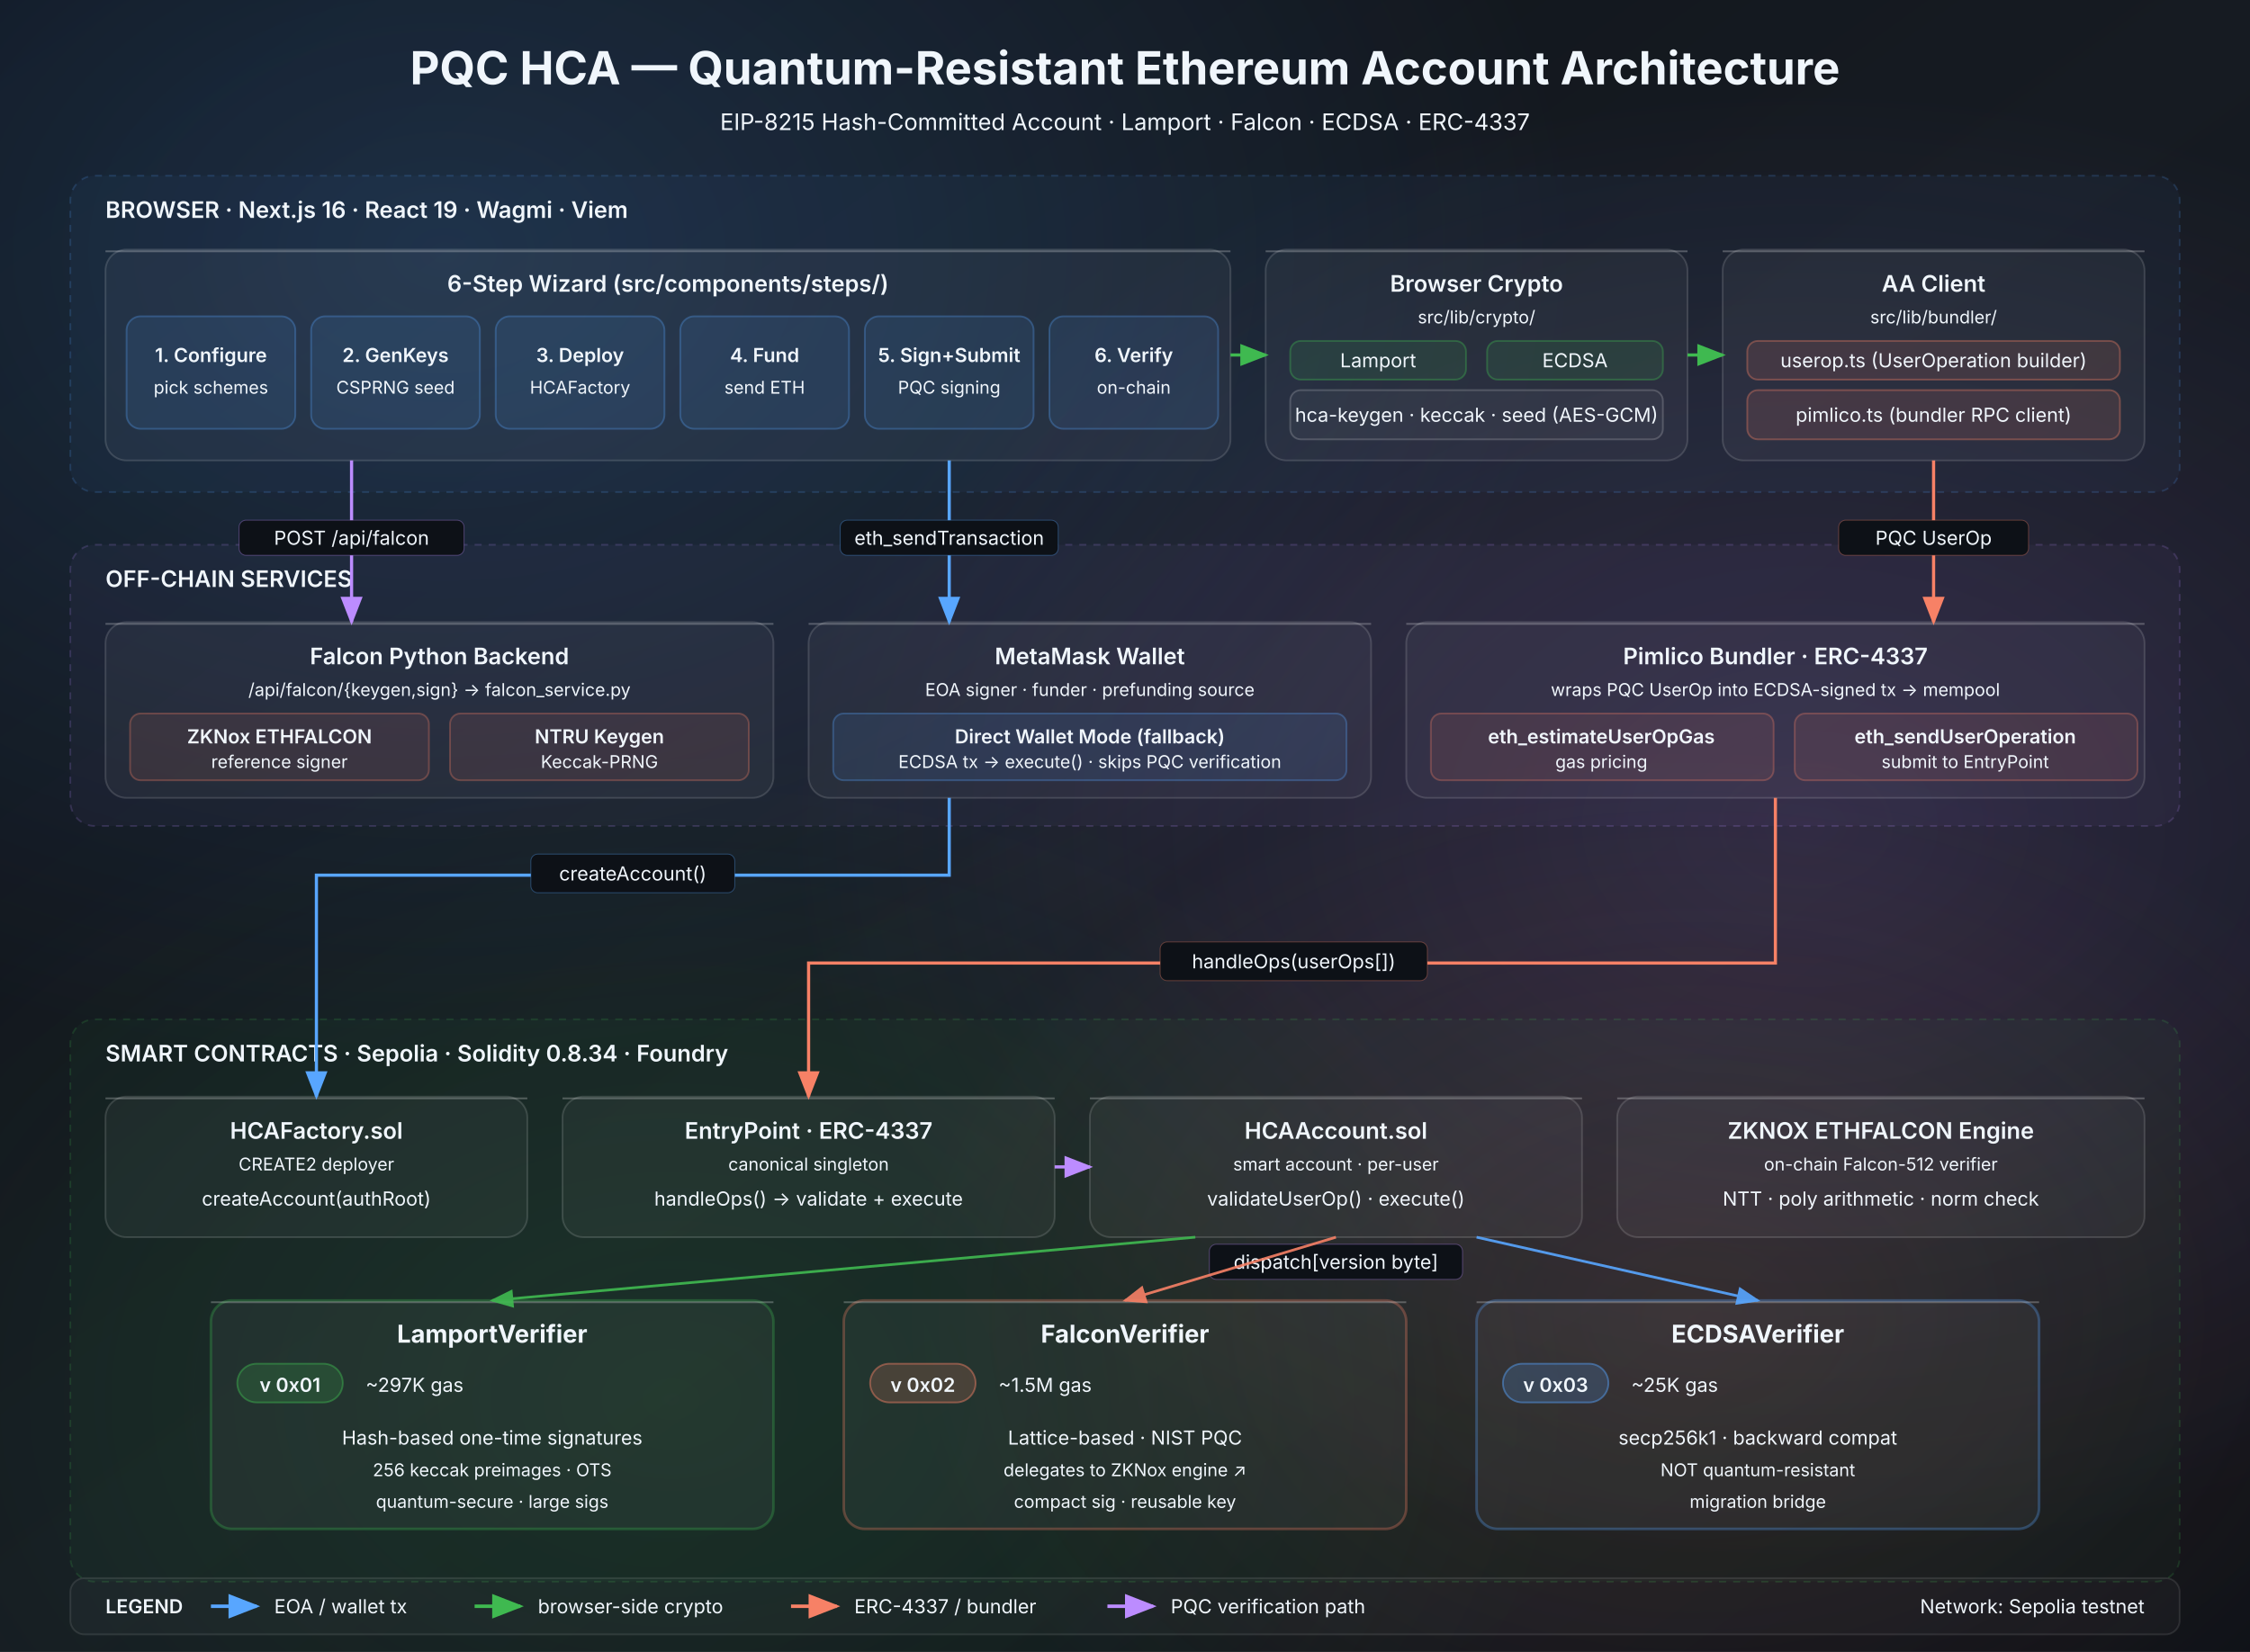
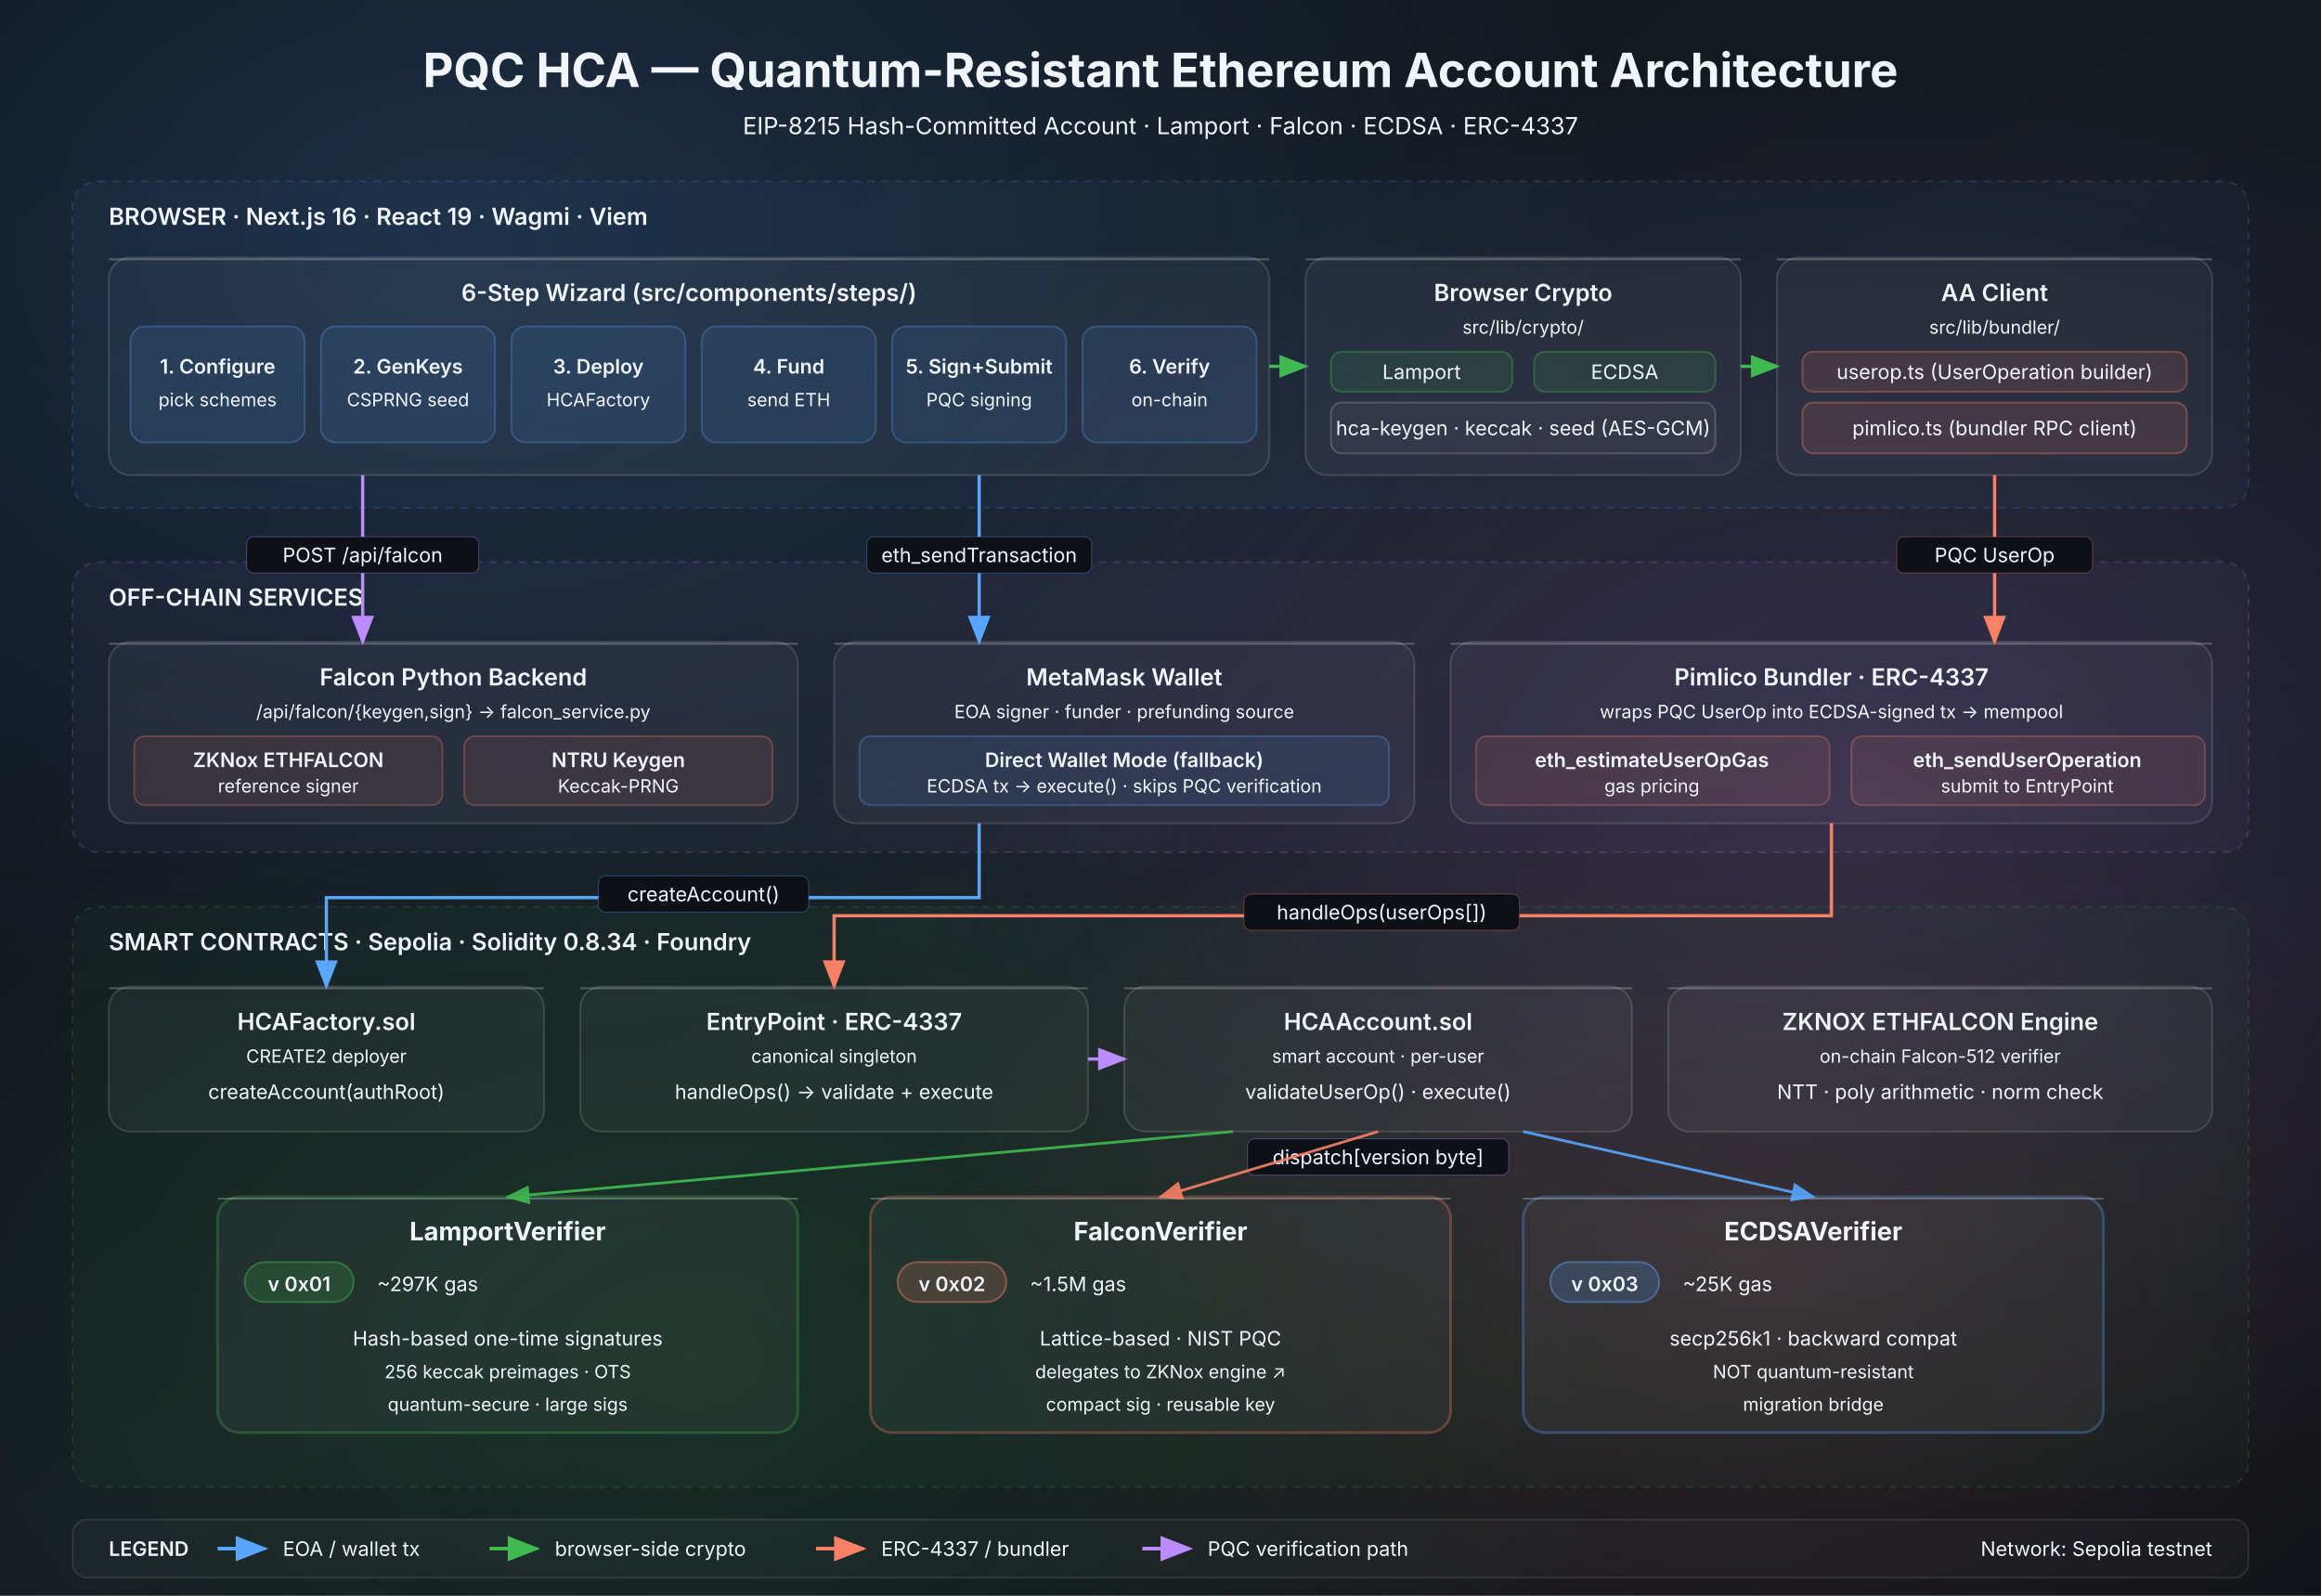
- <svg xmlns="http://www.w3.org/2000/svg" viewBox="0 0 1280 940" width="1280" height="940">
+ <svg xmlns="http://www.w3.org/2000/svg" viewBox="0 0 1280 880" width="1280" height="880">
  <style>text { font-family: -apple-system, BlinkMacSystemFont, "SF Pro Display", "Inter", sans-serif; fill: #f0f6fc; }</style>
  <defs>
    <linearGradient id="bg" x1="0%" y1="0%" x2="100%" y2="100%">
      <stop offset="0%" stop-color="#0d1117" />
      <stop offset="50%" stop-color="#161b22" />
      <stop offset="100%" stop-color="#0d1117" />
    </linearGradient>
    <radialGradient id="glow-blue" cx="20%" cy="15%" r="50%">
      <stop offset="0%" stop-color="rgba(88,166,255,0.18)" />
      <stop offset="100%" stop-color="rgba(88,166,255,0)" />
    </radialGradient>
    <radialGradient id="glow-purple" cx="80%" cy="50%" r="45%">
      <stop offset="0%" stop-color="rgba(188,140,255,0.16)" />
      <stop offset="100%" stop-color="rgba(188,140,255,0)" />
    </radialGradient>
    <radialGradient id="glow-green" cx="30%" cy="85%" r="40%">
      <stop offset="0%" stop-color="rgba(63,185,80,0.12)" />
      <stop offset="100%" stop-color="rgba(63,185,80,0)" />
    </radialGradient>
    <radialGradient id="glow-orange" cx="75%" cy="80%" r="35%">
      <stop offset="0%" stop-color="rgba(247,129,102,0.12)" />
      <stop offset="100%" stop-color="rgba(247,129,102,0)" />
    </radialGradient>
    <linearGradient id="text-grad" x1="0%" y1="0%" x2="100%" y2="0%">
      <stop offset="0%" stop-color="#58a6ff" />
      <stop offset="100%" stop-color="#bc8cff" />
    </linearGradient>
    <linearGradient id="text-grad-green" x1="0%" y1="0%" x2="100%" y2="0%">
      <stop offset="0%" stop-color="#3fb950" />
      <stop offset="100%" stop-color="#58a6ff" />
    </linearGradient>
    <linearGradient id="text-grad-orange" x1="0%" y1="0%" x2="100%" y2="0%">
      <stop offset="0%" stop-color="#f78166" />
      <stop offset="100%" stop-color="#bc8cff" />
    </linearGradient>
    <marker id="arrow-blue" markerWidth="9" markerHeight="7" refX="8" refY="3.5" orient="auto">
      <polygon points="0 0, 9 3.5, 0 7" fill="#58a6ff" />
    </marker>
    <marker id="arrow-purple" markerWidth="9" markerHeight="7" refX="8" refY="3.5" orient="auto">
      <polygon points="0 0, 9 3.5, 0 7" fill="#bc8cff" />
    </marker>
    <marker id="arrow-green" markerWidth="9" markerHeight="7" refX="8" refY="3.5" orient="auto">
      <polygon points="0 0, 9 3.5, 0 7" fill="#3fb950" />
    </marker>
    <marker id="arrow-orange" markerWidth="9" markerHeight="7" refX="8" refY="3.5" orient="auto">
      <polygon points="0 0, 9 3.5, 0 7" fill="#f78166" />
    </marker>
  </defs>
-   <rect width="1280" height="940" fill="url(#bg)" />
-   <rect width="1280" height="940" fill="url(#glow-blue)" />
-   <rect width="1280" height="940" fill="url(#glow-purple)" />
-   <rect width="1280" height="940" fill="url(#glow-green)" />
-   <rect width="1280" height="940" fill="url(#glow-orange)" />
+   <rect width="1280" height="880" fill="url(#bg)" />
+   <rect width="1280" height="880" fill="url(#glow-blue)" />
+   <rect width="1280" height="880" fill="url(#glow-purple)" />
+   <rect width="1280" height="880" fill="url(#glow-green)" />
+   <rect width="1280" height="880" fill="url(#glow-orange)" />
  <text x="640" y="48" text-anchor="middle" font-size="26" font-weight="700" fill="url(#text-grad)">PQC HCA — Quantum-Resistant Ethereum Account Architecture</text>
  <text x="640" y="74" text-anchor="middle" font-size="13" fill="#8b949e">EIP-8215 Hash-Committed Account · Lamport · Falcon · ECDSA · ERC-4337</text>
  <rect x="40" y="100" width="1200" height="180" rx="14" fill="rgba(88,166,255,0.04)" stroke="rgba(88,166,255,0.18)" stroke-width="1" stroke-dasharray="4,4" />
  <text x="60" y="124" font-size="13" font-weight="600" fill="#58a6ff">BROWSER · Next.js 16 · React 19 · Wagmi · Viem</text>
  <rect x="60" y="142" width="640" height="120" rx="12" fill="rgba(255,255,255,0.04)" stroke="rgba(255,255,255,0.14)" stroke-width="1" />
  <line x1="60" y1="143" x2="700" y2="143" stroke="rgba(255,255,255,0.25)" stroke-width="1" />
  <text x="380" y="166" text-anchor="middle" font-size="13" font-weight="600" fill="url(#text-grad)">6-Step Wizard (src/components/steps/)</text>
  <rect x="72" y="180" width="96" height="64" rx="8" fill="rgba(88,166,255,0.10)" stroke="rgba(88,166,255,0.30)" stroke-width="1" />
  <text x="120" y="206" text-anchor="middle" font-size="11" font-weight="600" fill="#f0f6fc">1. Configure</text>
  <text x="120" y="224" text-anchor="middle" font-size="10" fill="#8b949e">pick schemes</text>
  <rect x="177" y="180" width="96" height="64" rx="8" fill="rgba(88,166,255,0.10)" stroke="rgba(88,166,255,0.30)" stroke-width="1" />
  <text x="225" y="206" text-anchor="middle" font-size="11" font-weight="600" fill="#f0f6fc">2. GenKeys</text>
  <text x="225" y="224" text-anchor="middle" font-size="10" fill="#8b949e">CSPRNG seed</text>
  <rect x="282" y="180" width="96" height="64" rx="8" fill="rgba(88,166,255,0.10)" stroke="rgba(88,166,255,0.30)" stroke-width="1" />
  <text x="330" y="206" text-anchor="middle" font-size="11" font-weight="600" fill="#f0f6fc">3. Deploy</text>
  <text x="330" y="224" text-anchor="middle" font-size="10" fill="#8b949e">HCAFactory</text>
  <rect x="387" y="180" width="96" height="64" rx="8" fill="rgba(88,166,255,0.10)" stroke="rgba(88,166,255,0.30)" stroke-width="1" />
  <text x="435" y="206" text-anchor="middle" font-size="11" font-weight="600" fill="#f0f6fc">4. Fund</text>
  <text x="435" y="224" text-anchor="middle" font-size="10" fill="#8b949e">send ETH</text>
  <rect x="492" y="180" width="96" height="64" rx="8" fill="rgba(88,166,255,0.10)" stroke="rgba(88,166,255,0.30)" stroke-width="1" />
  <text x="540" y="206" text-anchor="middle" font-size="11" font-weight="600" fill="#f0f6fc">5. Sign+Submit</text>
  <text x="540" y="224" text-anchor="middle" font-size="10" fill="#8b949e">PQC signing</text>
  <rect x="597" y="180" width="96" height="64" rx="8" fill="rgba(88,166,255,0.10)" stroke="rgba(88,166,255,0.30)" stroke-width="1" />
  <text x="645" y="206" text-anchor="middle" font-size="11" font-weight="600" fill="#f0f6fc">6. Verify</text>
  <text x="645" y="224" text-anchor="middle" font-size="10" fill="#8b949e">on-chain</text>
  <rect x="720" y="142" width="240" height="120" rx="12" fill="rgba(255,255,255,0.04)" stroke="rgba(255,255,255,0.14)" stroke-width="1" />
  <line x1="720" y1="143" x2="960" y2="143" stroke="rgba(255,255,255,0.25)" stroke-width="1" />
  <text x="840" y="166" text-anchor="middle" font-size="13" font-weight="600" fill="url(#text-grad-green)">Browser Crypto</text>
  <text x="840" y="184" text-anchor="middle" font-size="10" fill="#8b949e">src/lib/crypto/</text>
  <rect x="734" y="194" width="100" height="22" rx="6" fill="rgba(63,185,80,0.12)" stroke="rgba(63,185,80,0.35)" />
  <text x="784" y="209" text-anchor="middle" font-size="11" fill="#f0f6fc">Lamport</text>
  <rect x="846" y="194" width="100" height="22" rx="6" fill="rgba(63,185,80,0.12)" stroke="rgba(63,185,80,0.35)" />
  <text x="896" y="209" text-anchor="middle" font-size="11" fill="#f0f6fc">ECDSA</text>
  <rect x="734" y="222" width="212" height="28" rx="6" fill="rgba(255,255,255,0.04)" stroke="rgba(255,255,255,0.18)" />
  <text x="840" y="240" text-anchor="middle" font-size="11" fill="#8b949e">hca-keygen · keccak · seed (AES-GCM)</text>
  <rect x="980" y="142" width="240" height="120" rx="12" fill="rgba(255,255,255,0.04)" stroke="rgba(255,255,255,0.14)" stroke-width="1" />
  <line x1="980" y1="143" x2="1220" y2="143" stroke="rgba(255,255,255,0.25)" stroke-width="1" />
  <text x="1100" y="166" text-anchor="middle" font-size="13" font-weight="600" fill="url(#text-grad-orange)">AA Client</text>
  <text x="1100" y="184" text-anchor="middle" font-size="10" fill="#8b949e">src/lib/bundler/</text>
  <rect x="994" y="194" width="212" height="22" rx="6" fill="rgba(247,129,102,0.12)" stroke="rgba(247,129,102,0.35)" />
  <text x="1100" y="209" text-anchor="middle" font-size="11" fill="#f0f6fc">userop.ts (UserOperation builder)</text>
  <rect x="994" y="222" width="212" height="28" rx="6" fill="rgba(247,129,102,0.12)" stroke="rgba(247,129,102,0.35)" />
  <text x="1100" y="240" text-anchor="middle" font-size="11" fill="#f0f6fc">pimlico.ts (bundler RPC client)</text>
  <rect x="40" y="310" width="1200" height="160" rx="14" fill="rgba(188,140,255,0.04)" stroke="rgba(188,140,255,0.18)" stroke-width="1" stroke-dasharray="4,4" />
  <text x="60" y="334" font-size="13" font-weight="600" fill="#bc8cff">OFF-CHAIN SERVICES</text>
  <rect x="60" y="354" width="380" height="100" rx="12" fill="rgba(255,255,255,0.04)" stroke="rgba(255,255,255,0.14)" stroke-width="1" />
  <line x1="60" y1="355" x2="440" y2="355" stroke="rgba(255,255,255,0.25)" stroke-width="1" />
  <text x="250" y="378" text-anchor="middle" font-size="13" font-weight="600" fill="url(#text-grad-orange)">Falcon Python Backend</text>
  <text x="250" y="396" text-anchor="middle" font-size="10" fill="#8b949e">/api/falcon/{keygen,sign} → falcon_service.py</text>
  <rect x="74" y="406" width="170" height="38" rx="6" fill="rgba(247,129,102,0.10)" stroke="rgba(247,129,102,0.30)" />
  <text x="159" y="423" text-anchor="middle" font-size="11" font-weight="600" fill="#f0f6fc">ZKNox ETHFALCON</text>
  <text x="159" y="437" text-anchor="middle" font-size="10" fill="#8b949e">reference signer</text>
  <rect x="256" y="406" width="170" height="38" rx="6" fill="rgba(247,129,102,0.10)" stroke="rgba(247,129,102,0.30)" />
  <text x="341" y="423" text-anchor="middle" font-size="11" font-weight="600" fill="#f0f6fc">NTRU Keygen</text>
  <text x="341" y="437" text-anchor="middle" font-size="10" fill="#8b949e">Keccak-PRNG</text>
  <rect x="460" y="354" width="320" height="100" rx="12" fill="rgba(255,255,255,0.04)" stroke="rgba(255,255,255,0.14)" stroke-width="1" />
  <line x1="460" y1="355" x2="780" y2="355" stroke="rgba(255,255,255,0.25)" stroke-width="1" />
  <text x="620" y="378" text-anchor="middle" font-size="13" font-weight="600" fill="url(#text-grad)">MetaMask Wallet</text>
  <text x="620" y="396" text-anchor="middle" font-size="10" fill="#8b949e">EOA signer · funder · prefunding source</text>
  <rect x="474" y="406" width="292" height="38" rx="6" fill="rgba(88,166,255,0.10)" stroke="rgba(88,166,255,0.30)" />
  <text x="620" y="423" text-anchor="middle" font-size="11" font-weight="600" fill="#f0f6fc">Direct Wallet Mode (fallback)</text>
  <text x="620" y="437" text-anchor="middle" font-size="10" fill="#8b949e">ECDSA tx → execute() · skips PQC verification</text>
  <rect x="800" y="354" width="420" height="100" rx="12" fill="rgba(255,255,255,0.04)" stroke="rgba(255,255,255,0.14)" stroke-width="1" />
  <line x1="800" y1="355" x2="1220" y2="355" stroke="rgba(255,255,255,0.25)" stroke-width="1" />
  <text x="1010" y="378" text-anchor="middle" font-size="13" font-weight="600" fill="url(#text-grad-orange)">Pimlico Bundler  ·  ERC-4337</text>
  <text x="1010" y="396" text-anchor="middle" font-size="10" fill="#8b949e">wraps PQC UserOp into ECDSA-signed tx → mempool</text>
  <rect x="814" y="406" width="195" height="38" rx="6" fill="rgba(247,129,102,0.10)" stroke="rgba(247,129,102,0.30)" />
  <text x="911" y="423" text-anchor="middle" font-size="11" font-weight="600" fill="#f0f6fc">eth_estimateUserOpGas</text>
  <text x="911" y="437" text-anchor="middle" font-size="10" fill="#8b949e">gas pricing</text>
  <rect x="1021" y="406" width="195" height="38" rx="6" fill="rgba(247,129,102,0.10)" stroke="rgba(247,129,102,0.30)" />
  <text x="1118" y="423" text-anchor="middle" font-size="11" font-weight="600" fill="#f0f6fc">eth_sendUserOperation</text>
  <text x="1118" y="437" text-anchor="middle" font-size="10" fill="#8b949e">submit to EntryPoint</text>
-   <rect x="40" y="580" width="1200" height="320" rx="14" fill="rgba(63,185,80,0.04)" stroke="rgba(63,185,80,0.18)" stroke-width="1" stroke-dasharray="4,4" />
-   <text x="60" y="604" font-size="13" font-weight="600" fill="#3fb950">SMART CONTRACTS · Sepolia · Solidity 0.8.34 · Foundry</text>
-   <rect x="60" y="624" width="240" height="80" rx="12" fill="rgba(255,255,255,0.04)" stroke="rgba(255,255,255,0.14)" stroke-width="1" />
-   <line x1="60" y1="625" x2="300" y2="625" stroke="rgba(255,255,255,0.25)" stroke-width="1" />
-   <text x="180" y="648" text-anchor="middle" font-size="13" font-weight="600" fill="url(#text-grad)">HCAFactory.sol</text>
-   <text x="180" y="666" text-anchor="middle" font-size="10" fill="#8b949e">CREATE2 deployer</text>
-   <text x="180" y="686" text-anchor="middle" font-size="11" fill="#f0f6fc">createAccount(authRoot)</text>
-   <rect x="320" y="624" width="280" height="80" rx="12" fill="rgba(255,255,255,0.04)" stroke="rgba(255,255,255,0.14)" stroke-width="1" />
-   <line x1="320" y1="625" x2="600" y2="625" stroke="rgba(255,255,255,0.25)" stroke-width="1" />
-   <text x="460" y="648" text-anchor="middle" font-size="13" font-weight="600" fill="url(#text-grad-orange)">EntryPoint  ·  ERC-4337</text>
-   <text x="460" y="666" text-anchor="middle" font-size="10" fill="#8b949e">canonical singleton</text>
-   <text x="460" y="686" text-anchor="middle" font-size="11" fill="#f0f6fc">handleOps()  →  validate + execute</text>
-   <rect x="620" y="624" width="280" height="80" rx="12" fill="rgba(255,255,255,0.04)" stroke="rgba(255,255,255,0.14)" stroke-width="1" />
-   <line x1="620" y1="625" x2="900" y2="625" stroke="rgba(255,255,255,0.25)" stroke-width="1" />
-   <text x="760" y="648" text-anchor="middle" font-size="13" font-weight="600" fill="url(#text-grad)">HCAAccount.sol</text>
-   <text x="760" y="666" text-anchor="middle" font-size="10" fill="#8b949e">smart account · per-user</text>
-   <text x="760" y="686" text-anchor="middle" font-size="11" fill="#f0f6fc">validateUserOp() · execute()</text>
-   <rect x="920" y="624" width="300" height="80" rx="12" fill="rgba(255,255,255,0.04)" stroke="rgba(255,255,255,0.14)" stroke-width="1" />
-   <line x1="920" y1="625" x2="1220" y2="625" stroke="rgba(255,255,255,0.25)" stroke-width="1" />
-   <text x="1070" y="648" text-anchor="middle" font-size="13" font-weight="600" fill="url(#text-grad-orange)">ZKNOX ETHFALCON Engine</text>
-   <text x="1070" y="666" text-anchor="middle" font-size="10" fill="#8b949e">on-chain Falcon-512 verifier</text>
-   <text x="1070" y="686" text-anchor="middle" font-size="11" fill="#f0f6fc">NTT · poly arithmetic · norm check</text>
-   <rect x="120" y="740" width="320" height="130" rx="12" fill="rgba(255,255,255,0.04)" stroke="rgba(63,185,80,0.30)" stroke-width="1.5" />
-   <line x1="120" y1="741" x2="440" y2="741" stroke="rgba(255,255,255,0.25)" stroke-width="1" />
-   <text x="280" y="764" text-anchor="middle" font-size="14" font-weight="700" fill="url(#text-grad-green)">LamportVerifier</text>
-   <rect x="135" y="776" width="60" height="22" rx="11" fill="rgba(63,185,80,0.18)" stroke="rgba(63,185,80,0.45)" />
-   <text x="165" y="792" text-anchor="middle" font-size="11" font-weight="600" fill="#3fb950">v 0x01</text>
-   <text x="208" y="792" font-size="11" fill="#8b949e">~297K gas</text>
-   <text x="280" y="822" text-anchor="middle" font-size="11" fill="#f0f6fc">Hash-based one-time signatures</text>
-   <text x="280" y="840" text-anchor="middle" font-size="10" fill="#8b949e">256 keccak preimages · OTS</text>
-   <text x="280" y="858" text-anchor="middle" font-size="10" fill="#8b949e">quantum-secure · large sigs</text>
-   <rect x="480" y="740" width="320" height="130" rx="12" fill="rgba(255,255,255,0.04)" stroke="rgba(247,129,102,0.30)" stroke-width="1.5" />
-   <line x1="480" y1="741" x2="800" y2="741" stroke="rgba(255,255,255,0.25)" stroke-width="1" />
-   <text x="640" y="764" text-anchor="middle" font-size="14" font-weight="700" fill="url(#text-grad-orange)">FalconVerifier</text>
-   <rect x="495" y="776" width="60" height="22" rx="11" fill="rgba(247,129,102,0.18)" stroke="rgba(247,129,102,0.45)" />
-   <text x="525" y="792" text-anchor="middle" font-size="11" font-weight="600" fill="#f78166">v 0x02</text>
-   <text x="568" y="792" font-size="11" fill="#8b949e">~1.5M gas</text>
-   <text x="640" y="822" text-anchor="middle" font-size="11" fill="#f0f6fc">Lattice-based · NIST PQC</text>
-   <text x="640" y="840" text-anchor="middle" font-size="10" fill="#8b949e">delegates to ZKNox engine ↗</text>
-   <text x="640" y="858" text-anchor="middle" font-size="10" fill="#8b949e">compact sig · reusable key</text>
-   <rect x="840" y="740" width="320" height="130" rx="12" fill="rgba(255,255,255,0.04)" stroke="rgba(88,166,255,0.30)" stroke-width="1.5" />
-   <line x1="840" y1="741" x2="1160" y2="741" stroke="rgba(255,255,255,0.25)" stroke-width="1" />
-   <text x="1000" y="764" text-anchor="middle" font-size="14" font-weight="700" fill="url(#text-grad)">ECDSAVerifier</text>
-   <rect x="855" y="776" width="60" height="22" rx="11" fill="rgba(88,166,255,0.18)" stroke="rgba(88,166,255,0.45)" />
-   <text x="885" y="792" text-anchor="middle" font-size="11" font-weight="600" fill="#58a6ff">v 0x03</text>
-   <text x="928" y="792" font-size="11" fill="#8b949e">~25K gas</text>
-   <text x="1000" y="822" text-anchor="middle" font-size="11" fill="#f0f6fc">secp256k1 · backward compat</text>
-   <text x="1000" y="840" text-anchor="middle" font-size="10" fill="#8b949e">NOT quantum-resistant</text>
-   <text x="1000" y="858" text-anchor="middle" font-size="10" fill="#8b949e">migration bridge</text>
+   <rect x="40" y="500" width="1200" height="320" rx="14" fill="rgba(63,185,80,0.04)" stroke="rgba(63,185,80,0.18)" stroke-width="1" stroke-dasharray="4,4" />
+   <text x="60" y="524" font-size="13" font-weight="600" fill="#3fb950">SMART CONTRACTS · Sepolia · Solidity 0.8.34 · Foundry</text>
+   <rect x="60" y="544" width="240" height="80" rx="12" fill="rgba(255,255,255,0.04)" stroke="rgba(255,255,255,0.14)" stroke-width="1" />
+   <line x1="60" y1="545" x2="300" y2="545" stroke="rgba(255,255,255,0.25)" stroke-width="1" />
+   <text x="180" y="568" text-anchor="middle" font-size="13" font-weight="600" fill="url(#text-grad)">HCAFactory.sol</text>
+   <text x="180" y="586" text-anchor="middle" font-size="10" fill="#8b949e">CREATE2 deployer</text>
+   <text x="180" y="606" text-anchor="middle" font-size="11" fill="#f0f6fc">createAccount(authRoot)</text>
+   <rect x="320" y="544" width="280" height="80" rx="12" fill="rgba(255,255,255,0.04)" stroke="rgba(255,255,255,0.14)" stroke-width="1" />
+   <line x1="320" y1="545" x2="600" y2="545" stroke="rgba(255,255,255,0.25)" stroke-width="1" />
+   <text x="460" y="568" text-anchor="middle" font-size="13" font-weight="600" fill="url(#text-grad-orange)">EntryPoint  ·  ERC-4337</text>
+   <text x="460" y="586" text-anchor="middle" font-size="10" fill="#8b949e">canonical singleton</text>
+   <text x="460" y="606" text-anchor="middle" font-size="11" fill="#f0f6fc">handleOps()  →  validate + execute</text>
+   <rect x="620" y="544" width="280" height="80" rx="12" fill="rgba(255,255,255,0.04)" stroke="rgba(255,255,255,0.14)" stroke-width="1" />
+   <line x1="620" y1="545" x2="900" y2="545" stroke="rgba(255,255,255,0.25)" stroke-width="1" />
+   <text x="760" y="568" text-anchor="middle" font-size="13" font-weight="600" fill="url(#text-grad)">HCAAccount.sol</text>
+   <text x="760" y="586" text-anchor="middle" font-size="10" fill="#8b949e">smart account · per-user</text>
+   <text x="760" y="606" text-anchor="middle" font-size="11" fill="#f0f6fc">validateUserOp() · execute()</text>
+   <rect x="920" y="544" width="300" height="80" rx="12" fill="rgba(255,255,255,0.04)" stroke="rgba(255,255,255,0.14)" stroke-width="1" />
+   <line x1="920" y1="545" x2="1220" y2="545" stroke="rgba(255,255,255,0.25)" stroke-width="1" />
+   <text x="1070" y="568" text-anchor="middle" font-size="13" font-weight="600" fill="url(#text-grad-orange)">ZKNOX ETHFALCON Engine</text>
+   <text x="1070" y="586" text-anchor="middle" font-size="10" fill="#8b949e">on-chain Falcon-512 verifier</text>
+   <text x="1070" y="606" text-anchor="middle" font-size="11" fill="#f0f6fc">NTT · poly arithmetic · norm check</text>
+   <rect x="120" y="660" width="320" height="130" rx="12" fill="rgba(255,255,255,0.04)" stroke="rgba(63,185,80,0.30)" stroke-width="1.5" />
+   <line x1="120" y1="661" x2="440" y2="661" stroke="rgba(255,255,255,0.25)" stroke-width="1" />
+   <text x="280" y="684" text-anchor="middle" font-size="14" font-weight="700" fill="url(#text-grad-green)">LamportVerifier</text>
+   <rect x="135" y="696" width="60" height="22" rx="11" fill="rgba(63,185,80,0.18)" stroke="rgba(63,185,80,0.45)" />
+   <text x="165" y="712" text-anchor="middle" font-size="11" font-weight="600" fill="#3fb950">v 0x01</text>
+   <text x="208" y="712" font-size="11" fill="#8b949e">~297K gas</text>
+   <text x="280" y="742" text-anchor="middle" font-size="11" fill="#f0f6fc">Hash-based one-time signatures</text>
+   <text x="280" y="760" text-anchor="middle" font-size="10" fill="#8b949e">256 keccak preimages · OTS</text>
+   <text x="280" y="778" text-anchor="middle" font-size="10" fill="#8b949e">quantum-secure · large sigs</text>
+   <rect x="480" y="660" width="320" height="130" rx="12" fill="rgba(255,255,255,0.04)" stroke="rgba(247,129,102,0.30)" stroke-width="1.5" />
+   <line x1="480" y1="661" x2="800" y2="661" stroke="rgba(255,255,255,0.25)" stroke-width="1" />
+   <text x="640" y="684" text-anchor="middle" font-size="14" font-weight="700" fill="url(#text-grad-orange)">FalconVerifier</text>
+   <rect x="495" y="696" width="60" height="22" rx="11" fill="rgba(247,129,102,0.18)" stroke="rgba(247,129,102,0.45)" />
+   <text x="525" y="712" text-anchor="middle" font-size="11" font-weight="600" fill="#f78166">v 0x02</text>
+   <text x="568" y="712" font-size="11" fill="#8b949e">~1.5M gas</text>
+   <text x="640" y="742" text-anchor="middle" font-size="11" fill="#f0f6fc">Lattice-based · NIST PQC</text>
+   <text x="640" y="760" text-anchor="middle" font-size="10" fill="#8b949e">delegates to ZKNox engine ↗</text>
+   <text x="640" y="778" text-anchor="middle" font-size="10" fill="#8b949e">compact sig · reusable key</text>
+   <rect x="840" y="660" width="320" height="130" rx="12" fill="rgba(255,255,255,0.04)" stroke="rgba(88,166,255,0.30)" stroke-width="1.5" />
+   <line x1="840" y1="661" x2="1160" y2="661" stroke="rgba(255,255,255,0.25)" stroke-width="1" />
+   <text x="1000" y="684" text-anchor="middle" font-size="14" font-weight="700" fill="url(#text-grad)">ECDSAVerifier</text>
+   <rect x="855" y="696" width="60" height="22" rx="11" fill="rgba(88,166,255,0.18)" stroke="rgba(88,166,255,0.45)" />
+   <text x="885" y="712" text-anchor="middle" font-size="11" font-weight="600" fill="#58a6ff">v 0x03</text>
+   <text x="928" y="712" font-size="11" fill="#8b949e">~25K gas</text>
+   <text x="1000" y="742" text-anchor="middle" font-size="11" fill="#f0f6fc">secp256k1 · backward compat</text>
+   <text x="1000" y="760" text-anchor="middle" font-size="10" fill="#8b949e">NOT quantum-resistant</text>
+   <text x="1000" y="778" text-anchor="middle" font-size="10" fill="#8b949e">migration bridge</text>
  <path d="M 700,202 L 720,202" stroke="#3fb950" stroke-width="1.8" fill="none" marker-end="url(#arrow-green)" />
  <path d="M 960,202 L 980,202" stroke="#3fb950" stroke-width="1.8" fill="none" marker-end="url(#arrow-green)" />
  <path d="M 200,262 L 200,354" stroke="#bc8cff" stroke-width="1.8" fill="none" marker-end="url(#arrow-purple)" />
  <rect x="136" y="296" width="128" height="20" rx="4" fill="#0d1117" stroke="rgba(188,140,255,0.35)" stroke-width="0.5" />
  <text x="200" y="310" text-anchor="middle" font-size="11" fill="#bc8cff">POST /api/falcon</text>
  <path d="M 540,262 L 540,354" stroke="#58a6ff" stroke-width="1.8" fill="none" marker-end="url(#arrow-blue)" />
  <rect x="478" y="296" width="124" height="20" rx="4" fill="#0d1117" stroke="rgba(88,166,255,0.35)" stroke-width="0.5" />
  <text x="540" y="310" text-anchor="middle" font-size="11" fill="#58a6ff">eth_sendTransaction</text>
  <path d="M 1100,262 L 1100,354" stroke="#f78166" stroke-width="1.8" fill="none" marker-end="url(#arrow-orange)" />
  <rect x="1046" y="296" width="108" height="20" rx="4" fill="#0d1117" stroke="rgba(247,129,102,0.35)" stroke-width="0.5" />
  <text x="1100" y="310" text-anchor="middle" font-size="11" fill="#f78166">PQC UserOp</text>
-   <path d="M 540,454 L 540,498 L 180,498 L 180,624" stroke="#58a6ff" stroke-width="1.8" fill="none" marker-end="url(#arrow-blue)" />
-   <rect x="302" y="486" width="116" height="22" rx="4" fill="#0d1117" stroke="rgba(88,166,255,0.35)" stroke-width="0.5" />
-   <text x="360" y="501" text-anchor="middle" font-size="11" fill="#58a6ff">createAccount()</text>
-   <path d="M 1010,454 L 1010,548 L 460,548 L 460,624" stroke="#f78166" stroke-width="1.8" fill="none" marker-end="url(#arrow-orange)" />
-   <rect x="660" y="536" width="152" height="22" rx="4" fill="#0d1117" stroke="rgba(247,129,102,0.35)" stroke-width="0.5" />
-   <text x="736" y="551" text-anchor="middle" font-size="11" fill="#f78166">handleOps(userOps[])</text>
-   <path d="M 600,664 L 620,664" stroke="#bc8cff" stroke-width="1.8" fill="none" marker-end="url(#arrow-purple)" />
-   <rect x="688" y="708" width="144" height="20" rx="4" fill="#0d1117" stroke="rgba(188,140,255,0.35)" stroke-width="0.5" />
-   <text x="760" y="722" text-anchor="middle" font-size="11" fill="#bc8cff">dispatch[version byte]</text>
-   <path d="M 680,704 L 280,740" stroke="#3fb950" stroke-width="1.5" fill="none" marker-end="url(#arrow-green)" opacity="0.9" />
-   <path d="M 760,704 L 640,740" stroke="#f78166" stroke-width="1.5" fill="none" marker-end="url(#arrow-orange)" opacity="0.9" />
-   <path d="M 840,704 L 1000,740" stroke="#58a6ff" stroke-width="1.5" fill="none" marker-end="url(#arrow-blue)" opacity="0.9" />
-   <rect x="40" y="898" width="1200" height="32" rx="8" fill="rgba(255,255,255,0.03)" stroke="rgba(255,255,255,0.10)" />
-   <text x="60" y="918" font-size="11" fill="#8b949e" font-weight="600">LEGEND</text>
-   <line x1="120" y1="914" x2="146" y2="914" stroke="#58a6ff" stroke-width="2" marker-end="url(#arrow-blue)" />
-   <text x="156" y="918" font-size="11" fill="#f0f6fc">EOA / wallet tx</text>
-   <line x1="270" y1="914" x2="296" y2="914" stroke="#3fb950" stroke-width="2" marker-end="url(#arrow-green)" />
-   <text x="306" y="918" font-size="11" fill="#f0f6fc">browser-side crypto</text>
-   <line x1="450" y1="914" x2="476" y2="914" stroke="#f78166" stroke-width="2" marker-end="url(#arrow-orange)" />
-   <text x="486" y="918" font-size="11" fill="#f0f6fc">ERC-4337 / bundler</text>
-   <line x1="630" y1="914" x2="656" y2="914" stroke="#bc8cff" stroke-width="2" marker-end="url(#arrow-purple)" />
-   <text x="666" y="918" font-size="11" fill="#f0f6fc">PQC verification path</text>
-   <text x="1220" y="918" text-anchor="end" font-size="11" fill="#8b949e">Network: Sepolia testnet</text>
+   <path d="M 540,454 L 540,495 L 180,495 L 180,544" stroke="#58a6ff" stroke-width="1.8" fill="none" marker-end="url(#arrow-blue)" />
+   <rect x="330" y="483" width="116" height="20" rx="4" fill="#0d1117" stroke="rgba(88,166,255,0.35)" stroke-width="0.5" />
+   <text x="388" y="497" text-anchor="middle" font-size="11" fill="#58a6ff">createAccount()</text>
+   <path d="M 1010,454 L 1010,505 L 460,505 L 460,544" stroke="#f78166" stroke-width="1.8" fill="none" marker-end="url(#arrow-orange)" />
+   <rect x="686" y="493" width="152" height="20" rx="4" fill="#0d1117" stroke="rgba(247,129,102,0.35)" stroke-width="0.5" />
+   <text x="762" y="507" text-anchor="middle" font-size="11" fill="#f78166">handleOps(userOps[])</text>
+   <path d="M 600,584 L 620,584" stroke="#bc8cff" stroke-width="1.8" fill="none" marker-end="url(#arrow-purple)" />
+   <rect x="688" y="628" width="144" height="20" rx="4" fill="#0d1117" stroke="rgba(188,140,255,0.35)" stroke-width="0.5" />
+   <text x="760" y="642" text-anchor="middle" font-size="11" fill="#bc8cff">dispatch[version byte]</text>
+   <path d="M 680,624 L 280,660" stroke="#3fb950" stroke-width="1.5" fill="none" marker-end="url(#arrow-green)" opacity="0.9" />
+   <path d="M 760,624 L 640,660" stroke="#f78166" stroke-width="1.5" fill="none" marker-end="url(#arrow-orange)" opacity="0.9" />
+   <path d="M 840,624 L 1000,660" stroke="#58a6ff" stroke-width="1.5" fill="none" marker-end="url(#arrow-blue)" opacity="0.9" />
+   <rect x="40" y="838" width="1200" height="32" rx="8" fill="rgba(255,255,255,0.03)" stroke="rgba(255,255,255,0.10)" />
+   <text x="60" y="858" font-size="11" fill="#8b949e" font-weight="600">LEGEND</text>
+   <line x1="120" y1="854" x2="146" y2="854" stroke="#58a6ff" stroke-width="2" marker-end="url(#arrow-blue)" />
+   <text x="156" y="858" font-size="11" fill="#f0f6fc">EOA / wallet tx</text>
+   <line x1="270" y1="854" x2="296" y2="854" stroke="#3fb950" stroke-width="2" marker-end="url(#arrow-green)" />
+   <text x="306" y="858" font-size="11" fill="#f0f6fc">browser-side crypto</text>
+   <line x1="450" y1="854" x2="476" y2="854" stroke="#f78166" stroke-width="2" marker-end="url(#arrow-orange)" />
+   <text x="486" y="858" font-size="11" fill="#f0f6fc">ERC-4337 / bundler</text>
+   <line x1="630" y1="854" x2="656" y2="854" stroke="#bc8cff" stroke-width="2" marker-end="url(#arrow-purple)" />
+   <text x="666" y="858" font-size="11" fill="#f0f6fc">PQC verification path</text>
+   <text x="1220" y="858" text-anchor="end" font-size="11" fill="#8b949e">Network: Sepolia testnet</text>
</svg>
